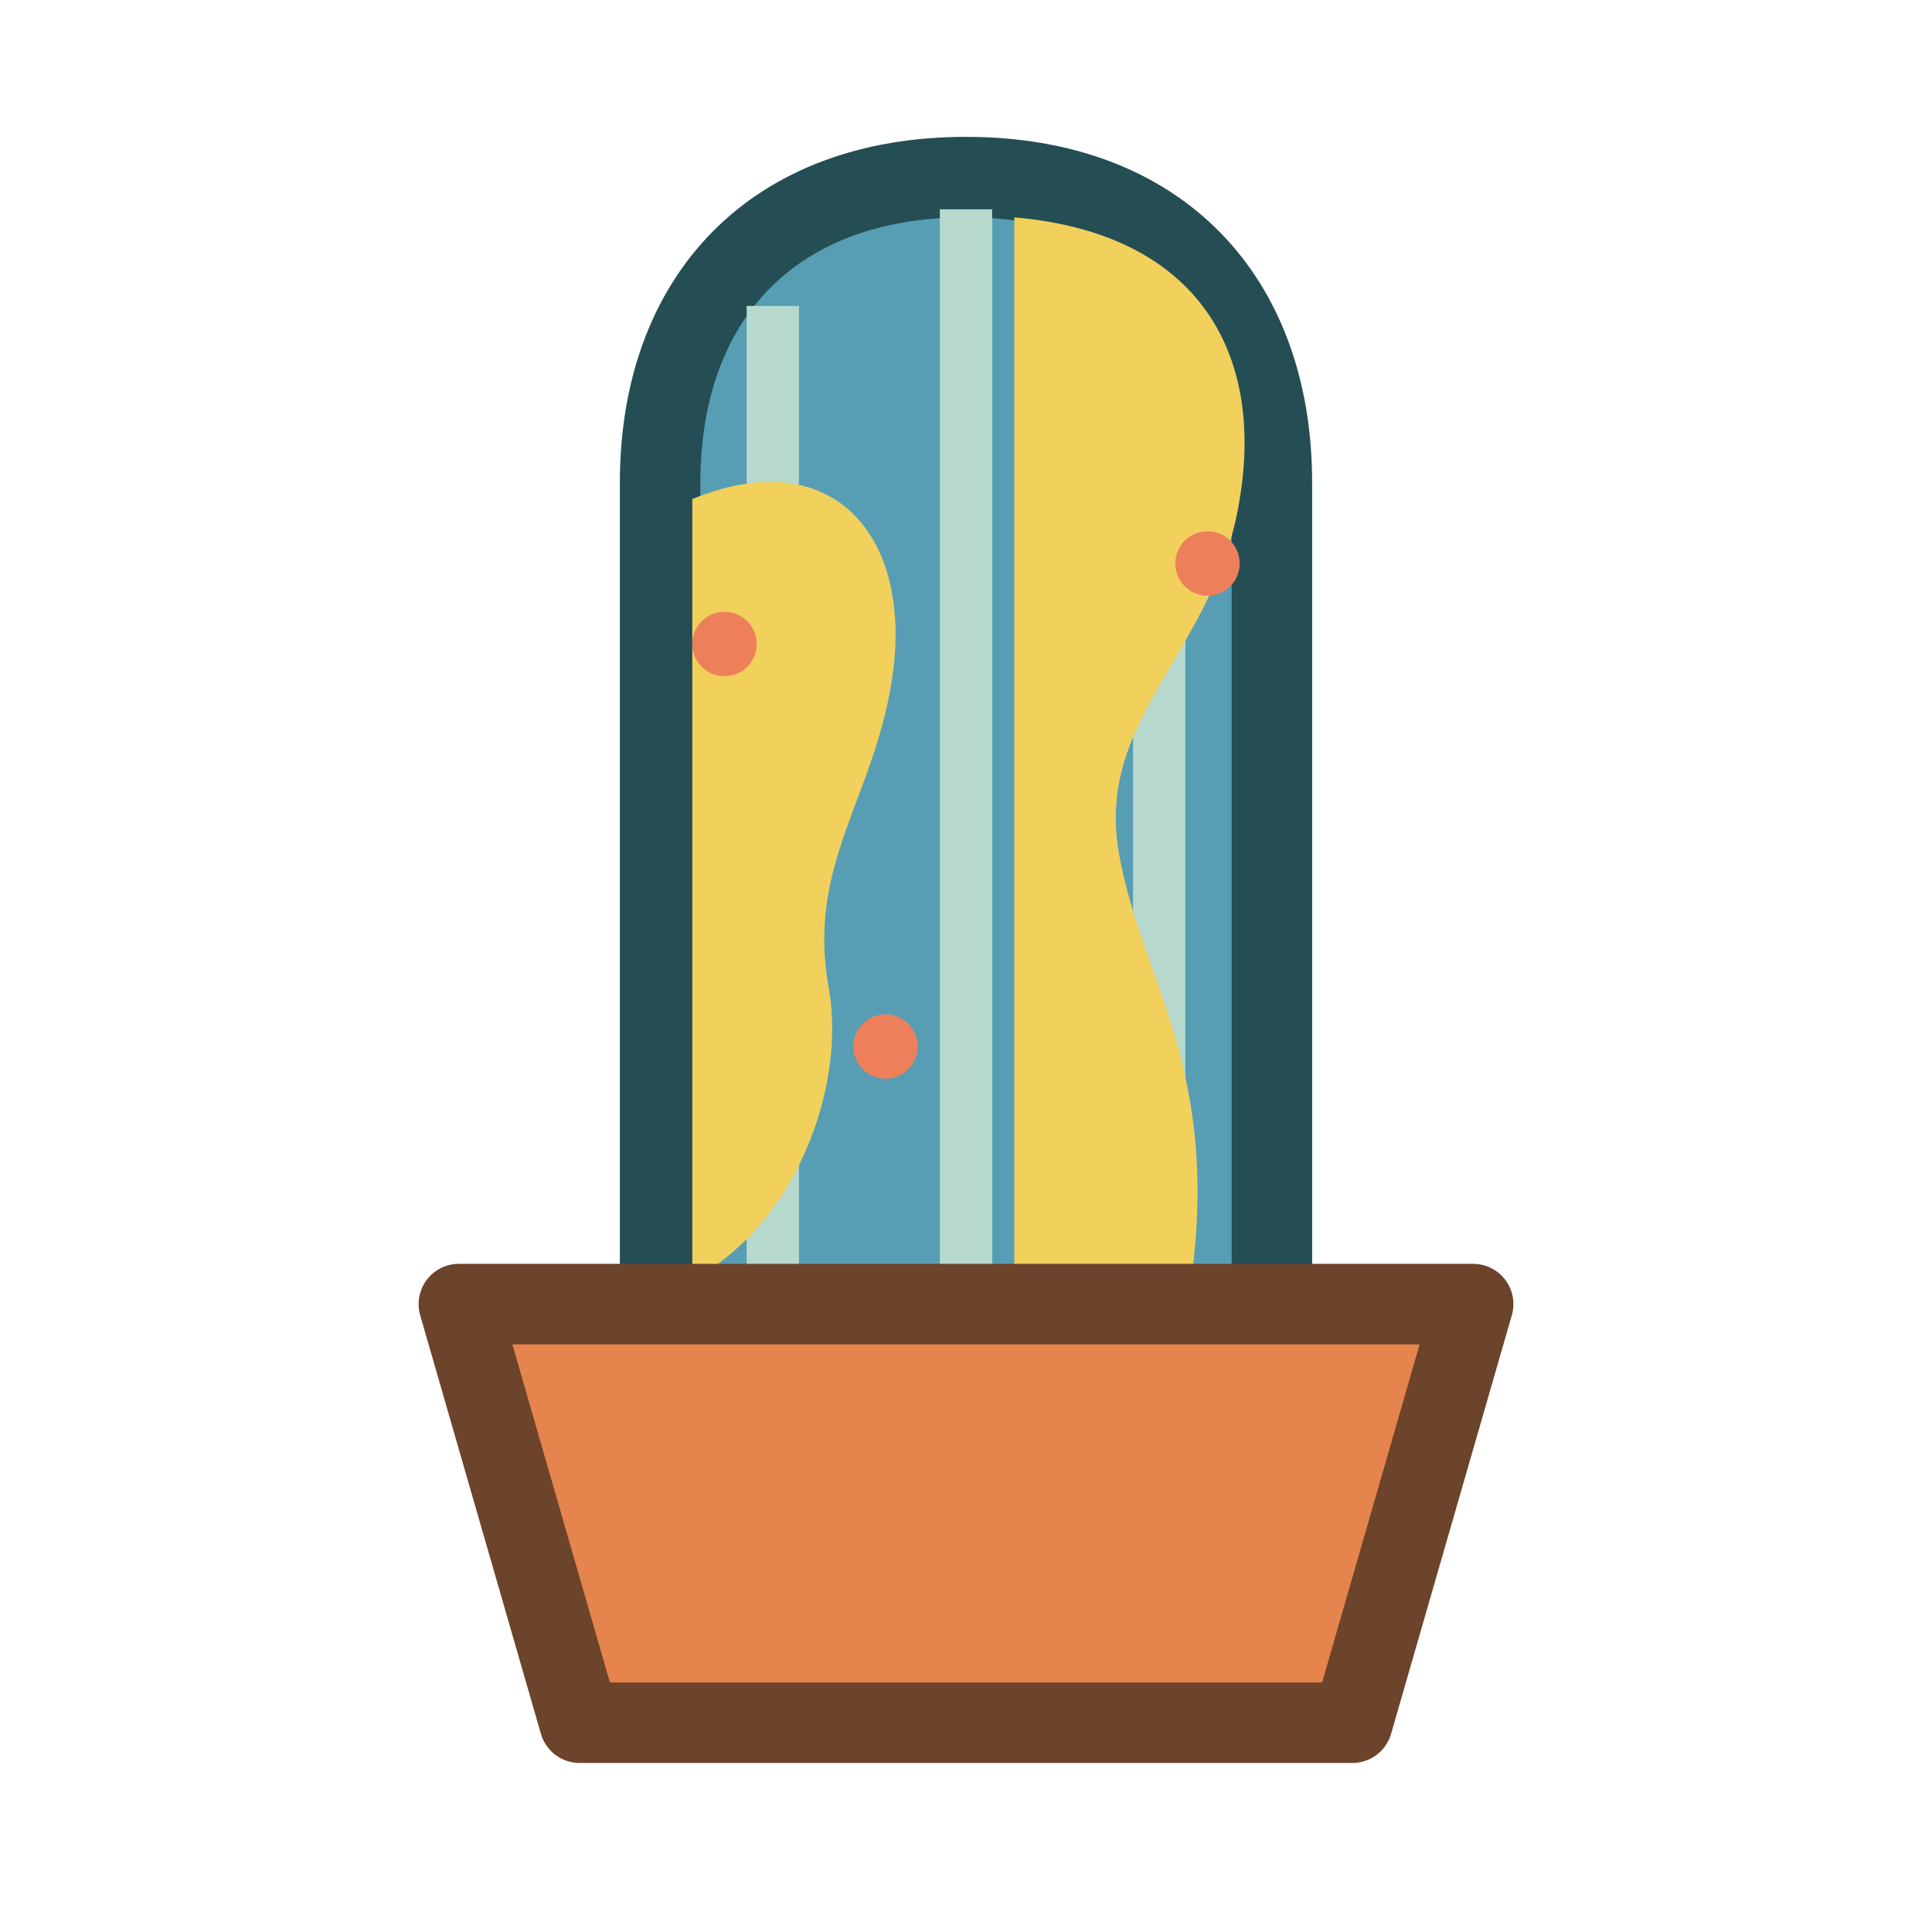
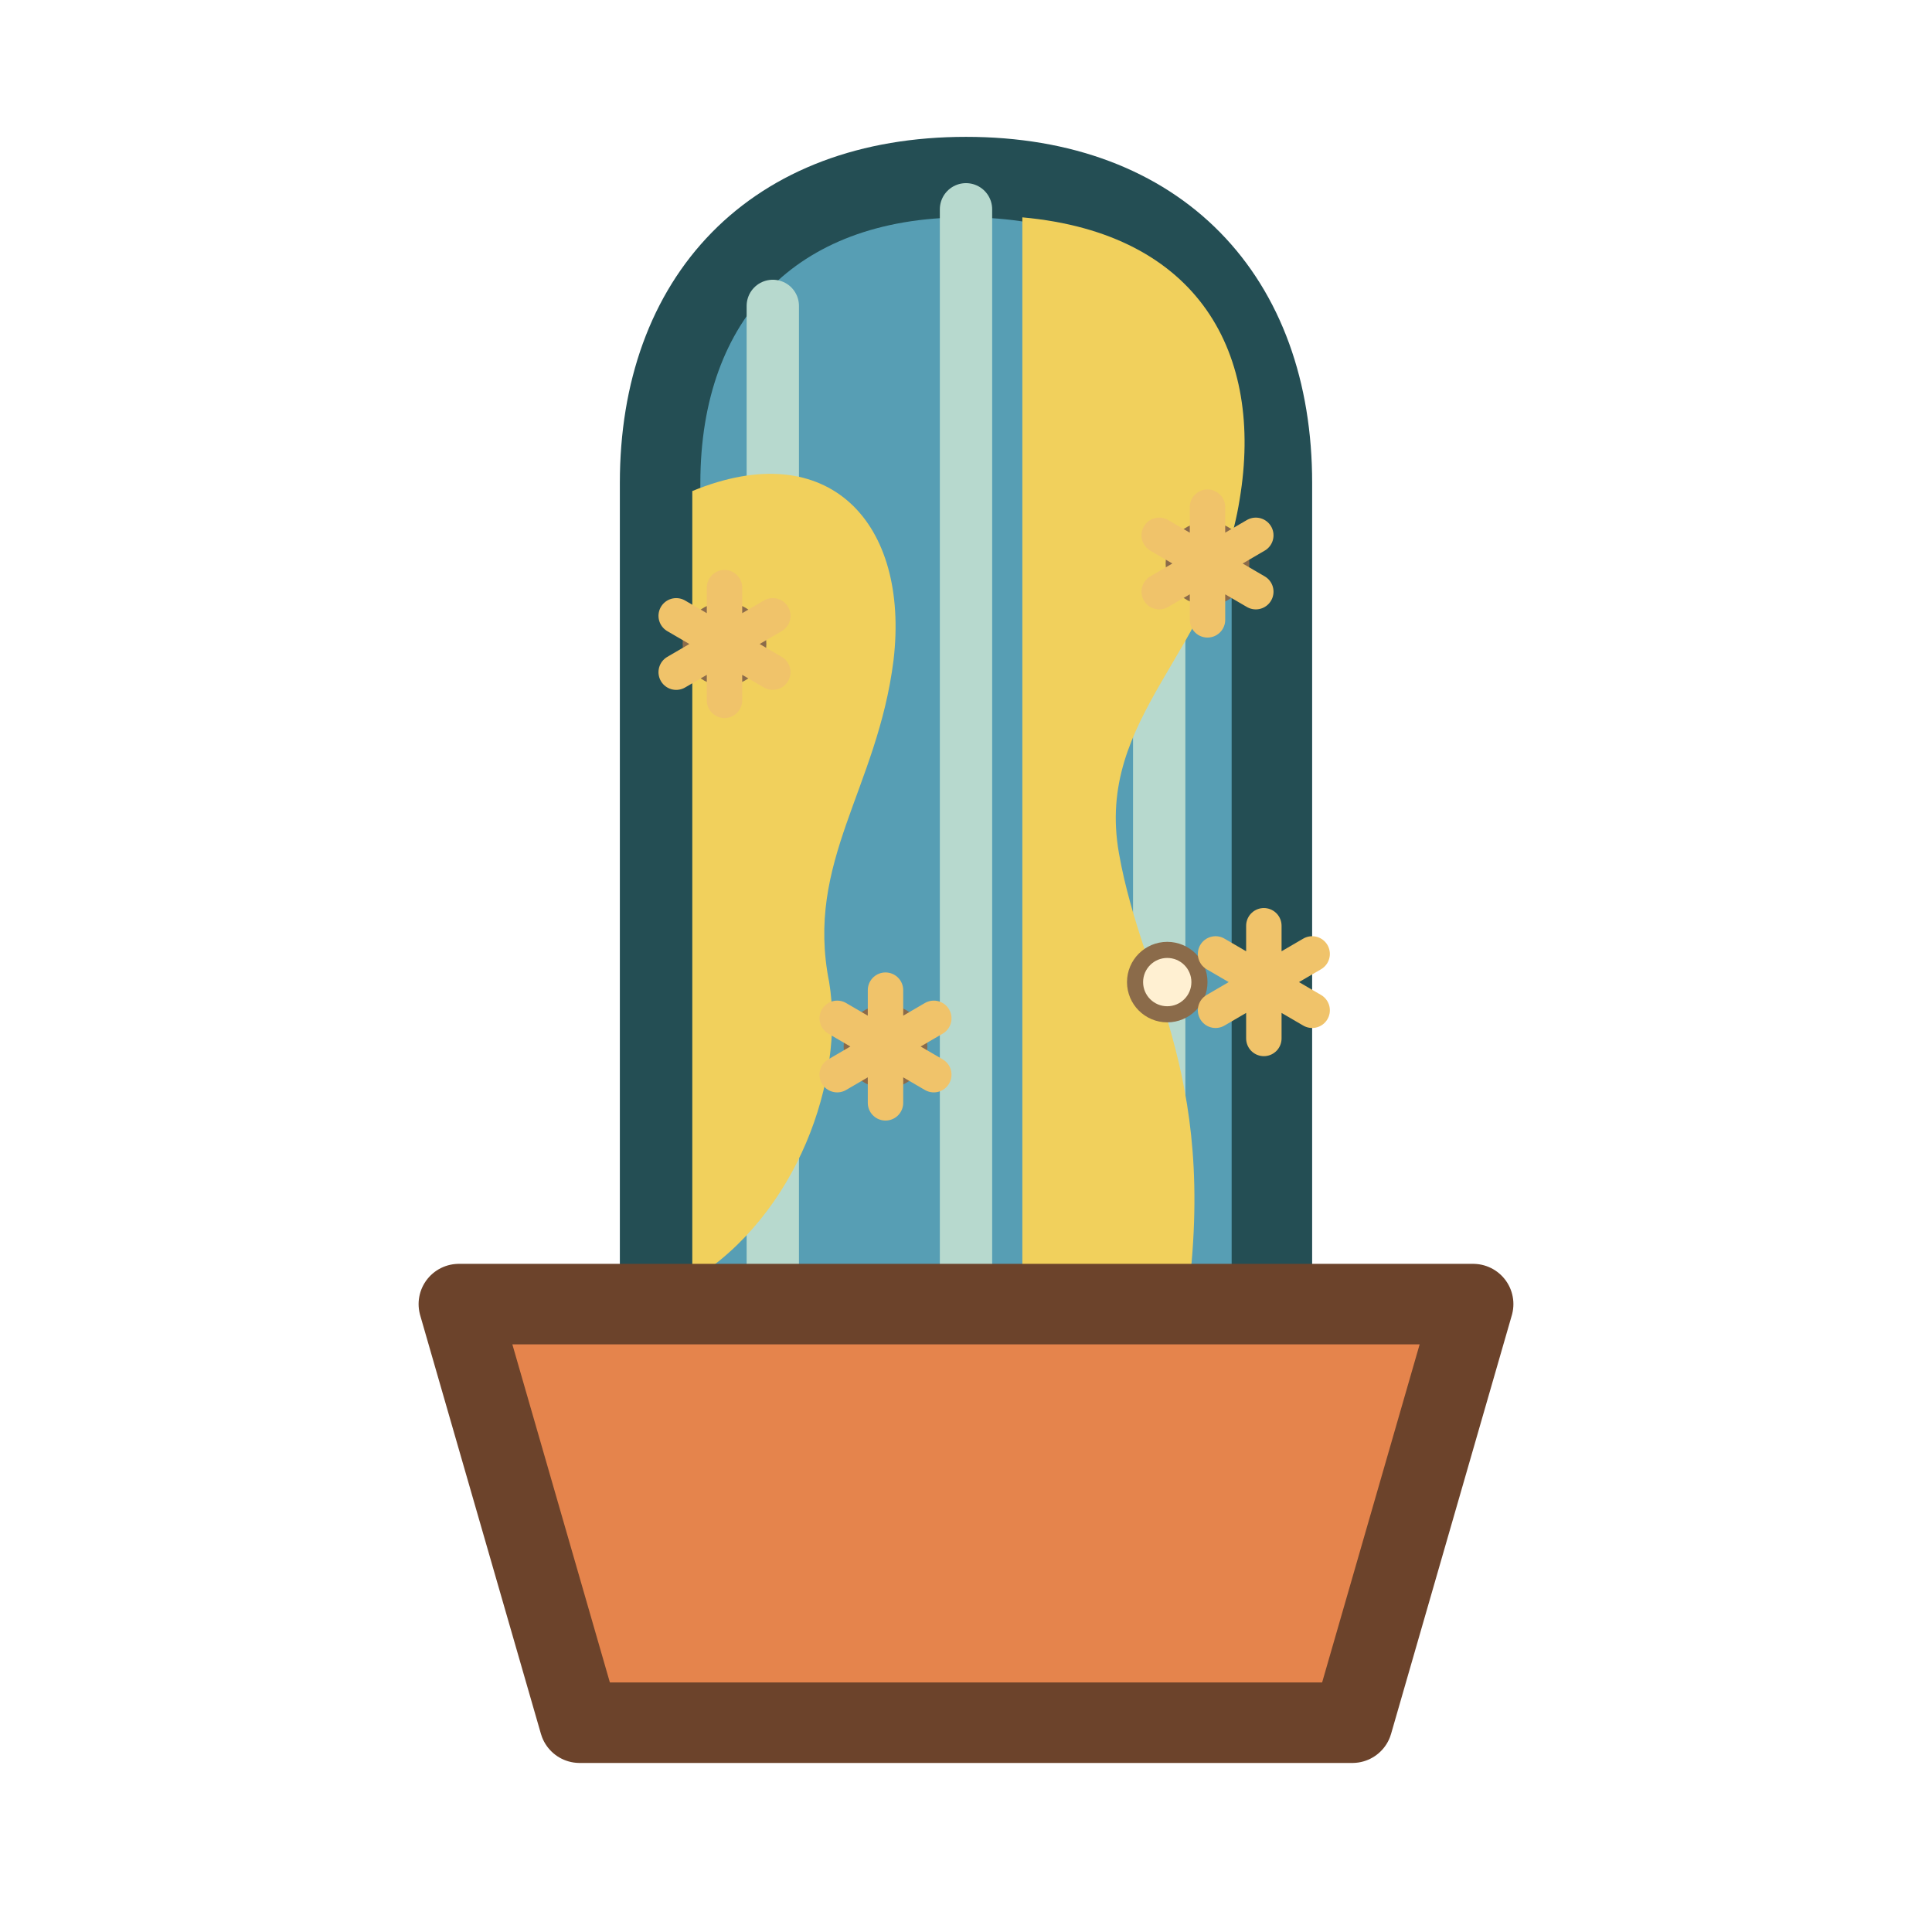
<svg xmlns="http://www.w3.org/2000/svg" viewBox="0 0 24 24" role="img" aria-labelledby="title">
-   <path d="M8.2 17V6c0-2.3 1.4-3.8 3.8-3.8s3.8 1.5 3.8 3.8v11Z" fill="#579eb4" stroke="#244e54" stroke-width="1" />
-   <path d="M12 2.6v14M9.6 3.8v13m4.8-13v13" stroke="#b7d9ce" stroke-width=".65" />
-   <path d="M8.6 6.2c1.7-.7 2.7.4 2.5 2.1-.2 1.6-1.1 2.4-.8 4 .2 1.2-.4 2.9-1.7 3.6Zm4-3.5c2.3.2 3.1 1.7 2.8 3.5-.3 1.9-1.8 2.7-1.5 4.4.3 1.7 1.4 2.8.8 5.9h-2.1Z" fill="#f1d05c" />
-   <g fill="#ed805a">
-     <circle cx="9" cy="8" r=".4" />
-     <circle cx="15" cy="7" r=".4" />
-     <circle cx="11" cy="13" r=".4" />
+   <path d="M8.2 17V6c0-2.3 1.4-3.8 3.8-3.8s3.8 1.5 3.8 3.8v11Z" fill="#579eb4" stroke="#244e54" stroke-linejoin="round" stroke-width="1" />
+   <path d="M12 2.6v14M9.6 3.8v13m4.8-13v13" fill="none" stroke="#b7d9ce" stroke-linecap="round" stroke-width=".65" />
+   <path d="M8.6 6.1c1.7-.7 2.7.4 2.5 2.1-.2 1.6-1.1 2.5-.8 4 .2 1.2-.4 2.9-1.7 3.7Zm4.1-3.4c2.2.2 3 1.7 2.7 3.5-.3 1.9-1.8 2.7-1.5 4.4.3 1.7 1.3 2.8.8 5.9h-2Z" fill="#f1d05c" />
+   <g fill="#fff0d2" stroke="#8b6b4a" stroke-width=".2">
+     <circle cx="9" cy="8" r=".42" />
+     <circle cx="15" cy="7" r=".42" />
+     <circle cx="11" cy="13" r=".42" />
+     <circle cx="14.5" cy="12.2" r=".4" />
  </g>
+   <path d="M9 7.3v1.4m-.6-1.05 1.2.7m-1.2 0 1.2-.7M15 6.3v1.4m-.6-1.05 1.2.7m-1.2 0 1.2-.7M11 12.3v1.4m-.6-1.05 1.2.7m-1.2 0 1.2-.7m4.1-1.15v1.4m-.6-1.05 1.2.7m-1.2 0 1.2-.7" fill="none" stroke="#f0c36a" stroke-linecap="round" stroke-width=".44" />
  <path d="M5.7 16.2h12.6l-1.5 5.2H7.2z" fill="#e5844c" stroke="#6c432b" stroke-linejoin="round" stroke-width="1" />
</svg>
